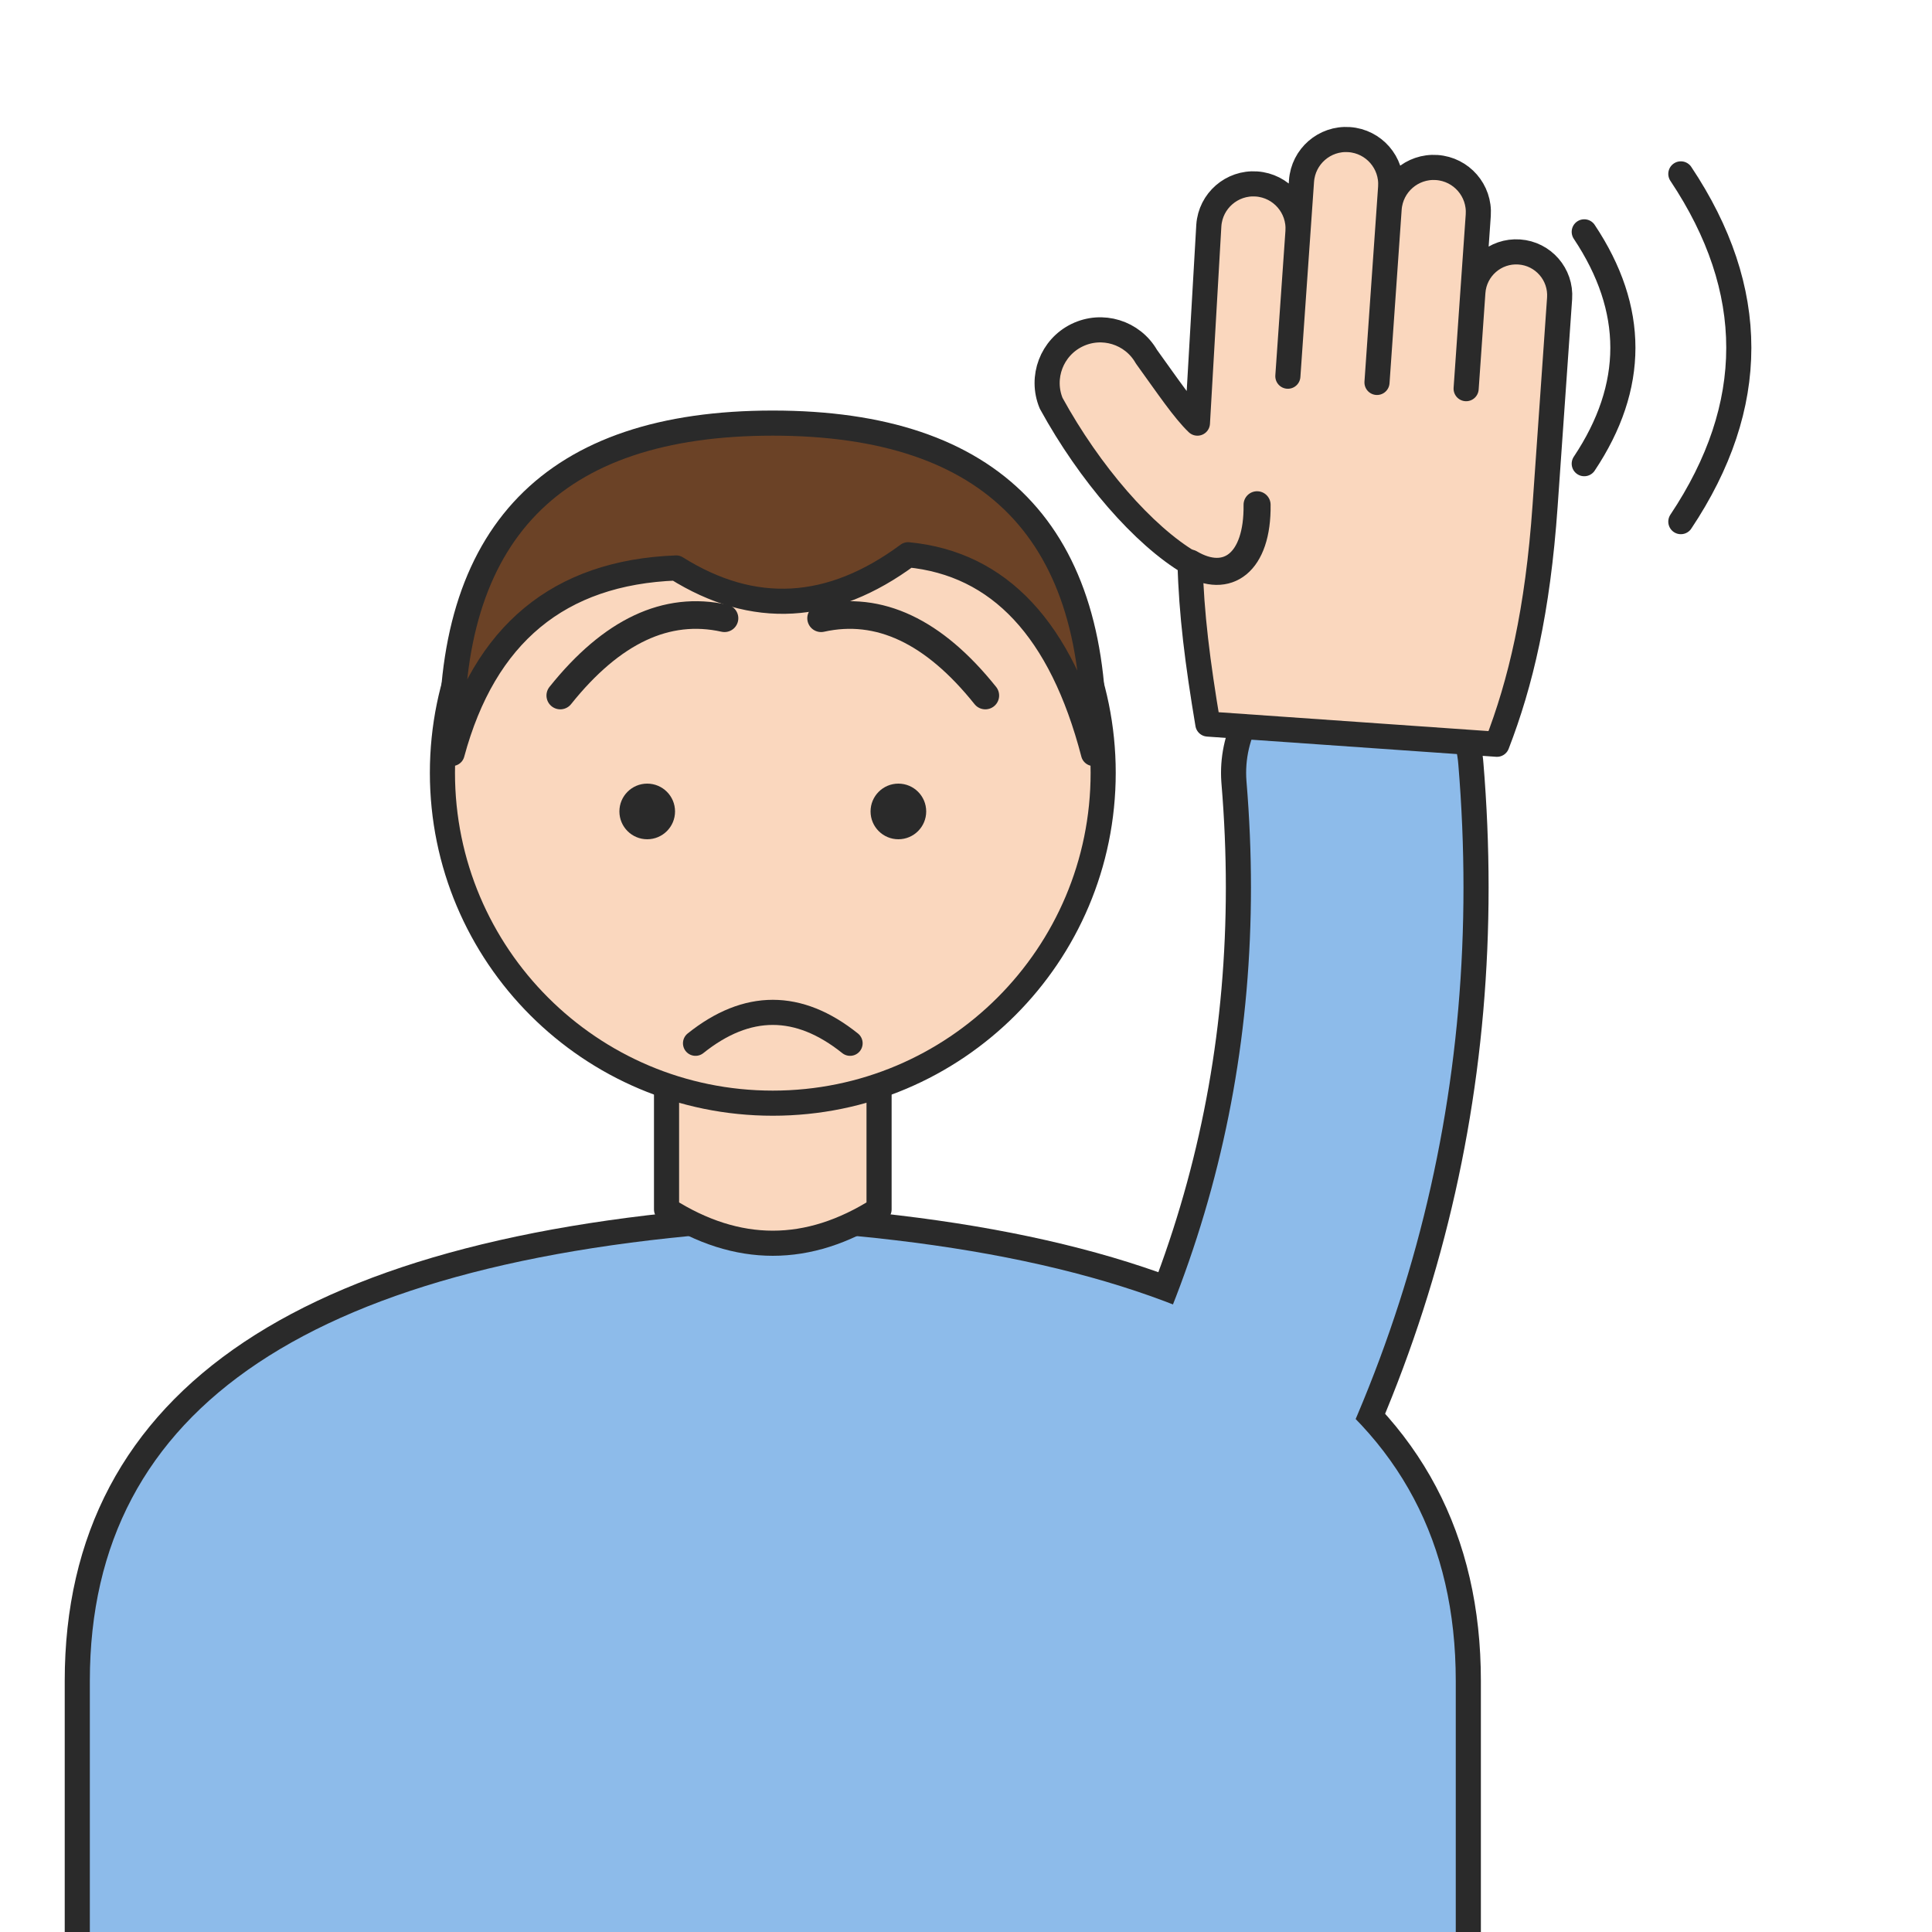
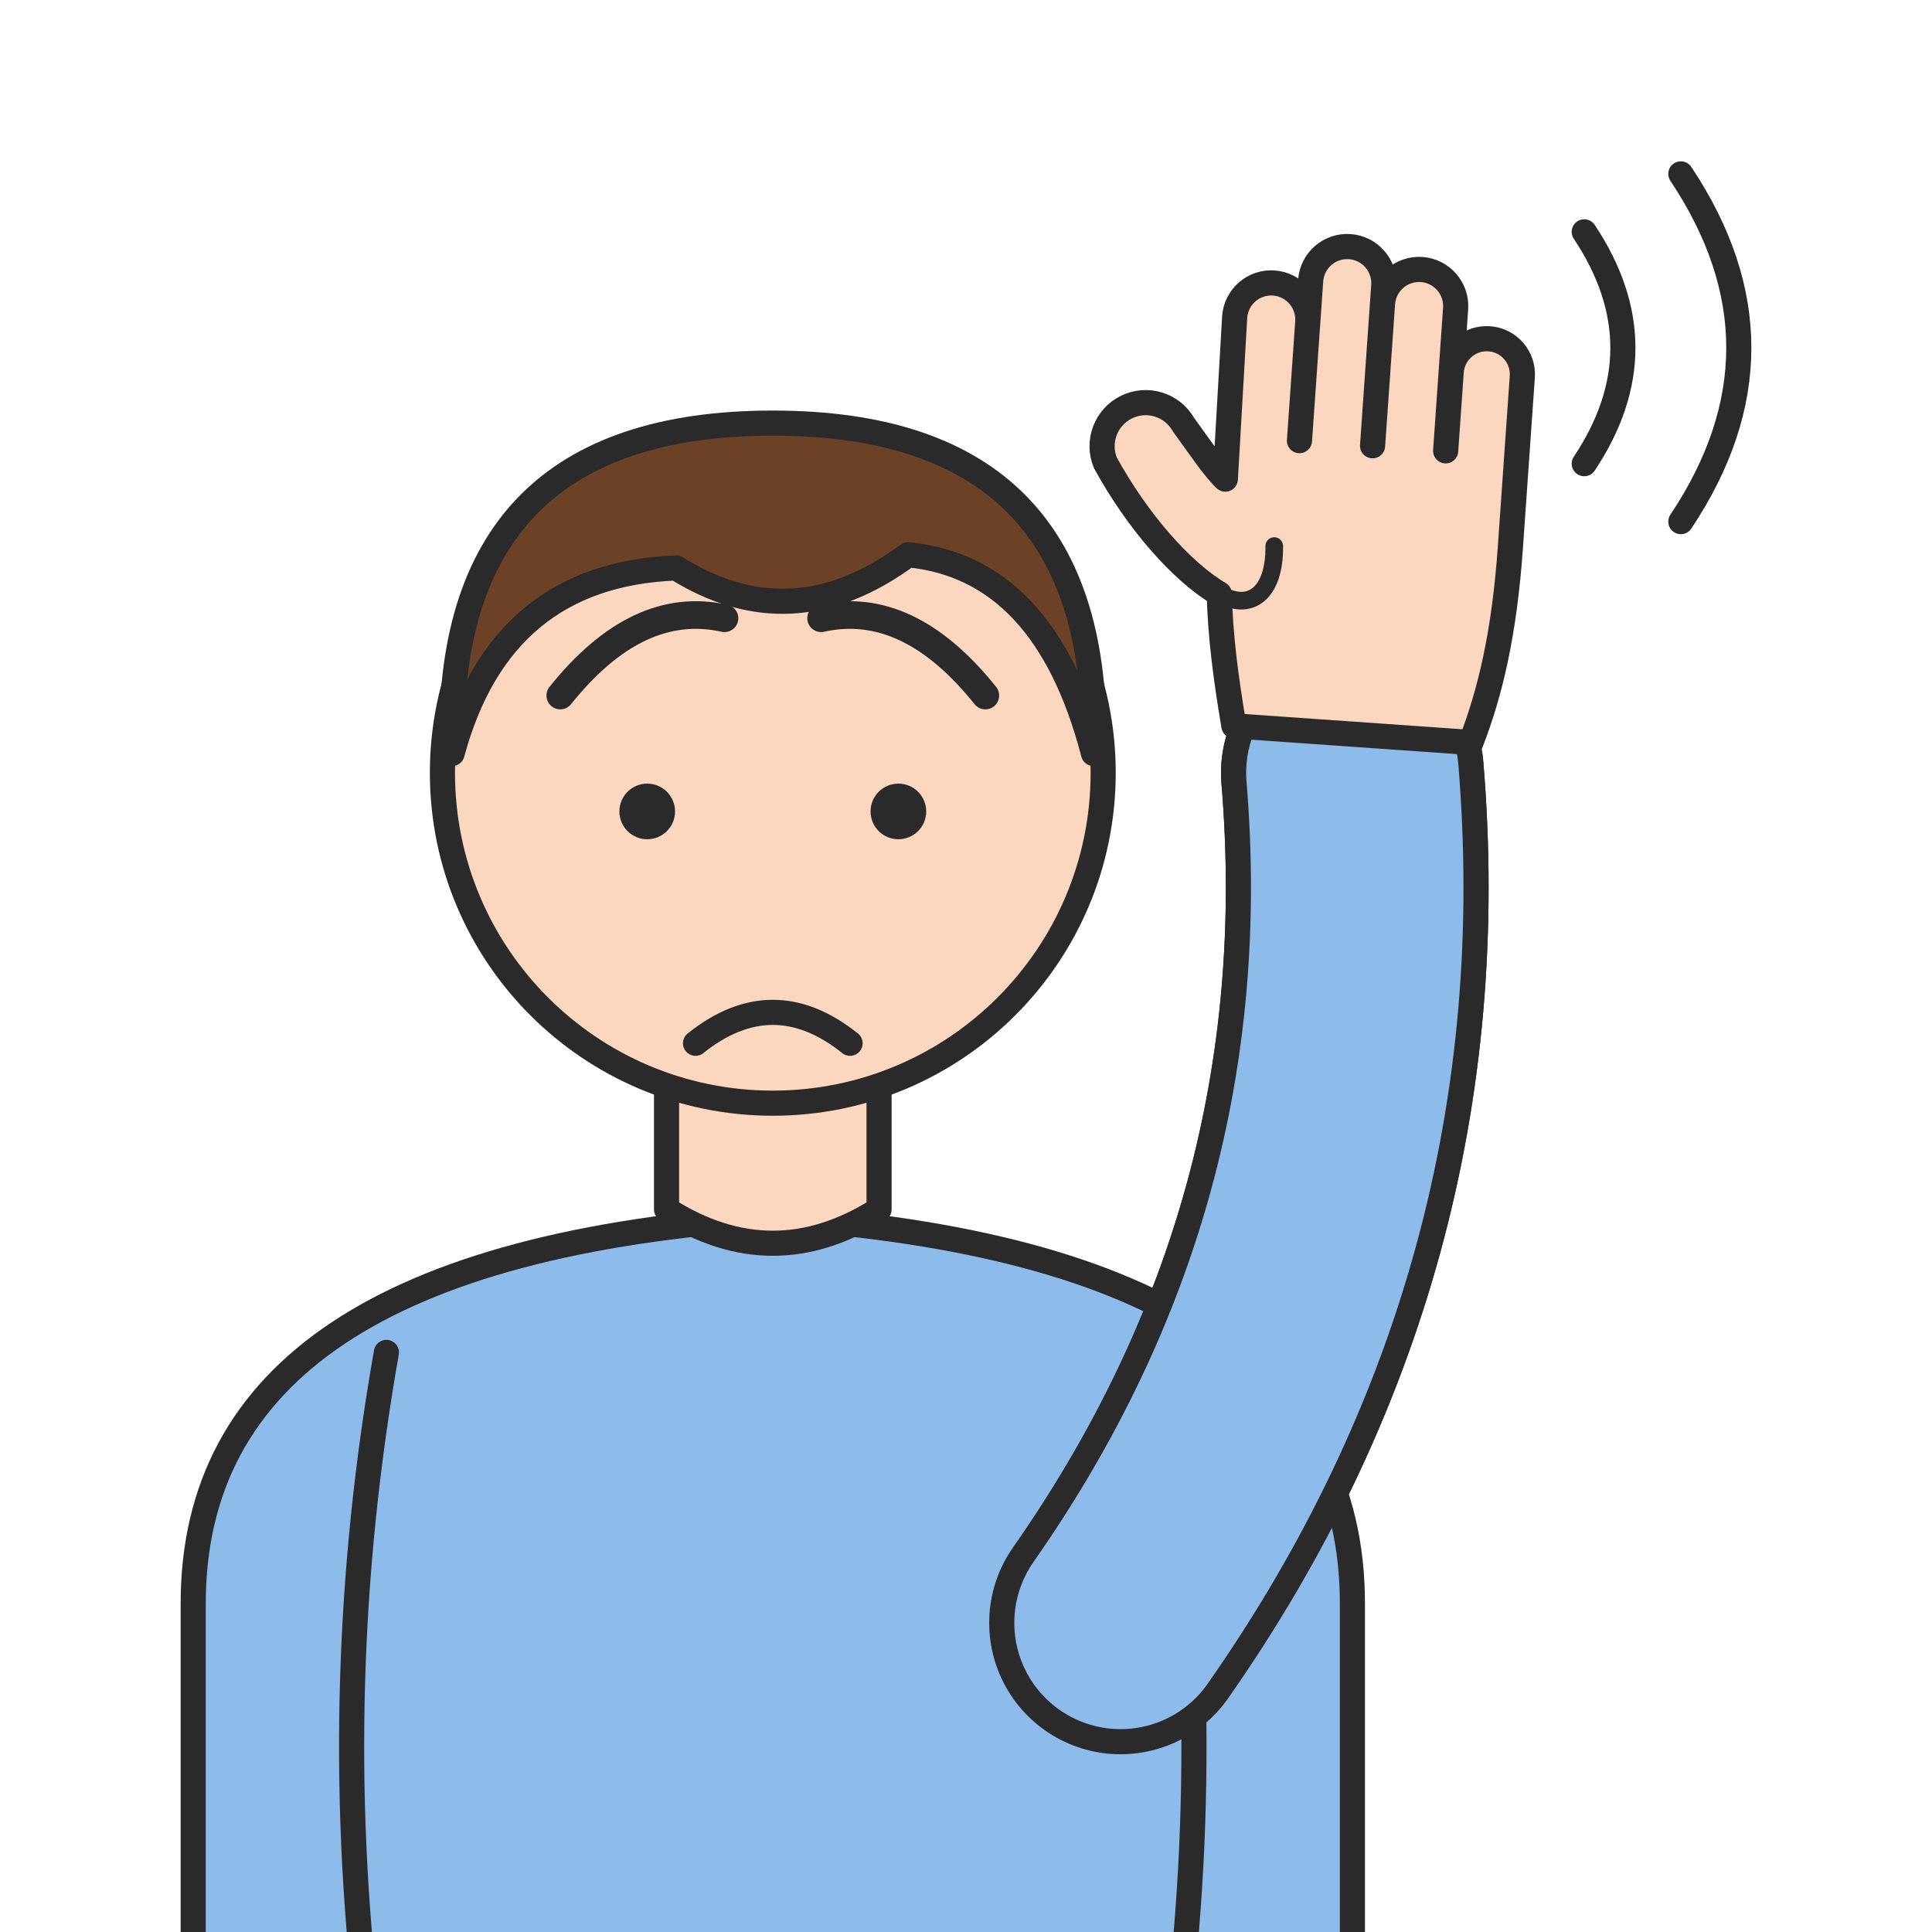
<svg xmlns="http://www.w3.org/2000/svg" viewBox="0 0 100 100" width="512" height="512" stroke-linecap="round" stroke-linejoin="round" role="img" aria-label="pomoc">
  <path d="M58 84 Q72 64 70 40" fill="none" stroke="#2A2A2A" stroke-width="13.6" />
-   <path d="M4 104 V87 Q4 65 40 63 Q76 65 76 87 V104 Z" fill="#8DBBEA" stroke="#2A2A2A" stroke-width="1.3" />
+   <path d="M10 104 V83 Q10 65 40 63 Q70 65 70 83 V104 Z" fill="#8DBBEA" stroke="#2A2A2A" stroke-width="1.3" />
+   <path d="M20 70 Q17 87 19 104 M60 70 Q63 87 61 104" fill="none" stroke="#2A2A2A" stroke-width="1.3" />
+   <path d="M58 84 Q72 64 70 40" fill="none" stroke="#2A2A2A" stroke-width="13.6" />
  <path d="M58 84 Q72 64 70 40" fill="none" stroke="#8DBBEA" stroke-width="11" />
  <path d="M34.5 53.1 V62.6 Q40 66.1 45.5 62.6 V53.1" fill="#FAD7BE" stroke="#2A2A2A" stroke-width="1.3" />
  <circle cx="40" cy="40" r="17.1" fill="#FAD7BE" stroke="#2A2A2A" stroke-width="1.3" />
  <path d="M23.4 39 Q22.9 21.9 40 21.9 Q57.1 21.9 56.6 39 Q54.1 29.398 47 28.714 Q41 33.16 35 29.398 Q25.9 29.74 23.4 39 Z" fill="#6B4226" stroke="#2A2A2A" stroke-width="1.3" />
  <path d="M29 36 Q33 31 37.5 32" fill="none" stroke="#2A2A2A" stroke-width="1.43" />
  <path d="M42.5 32 Q47 31 51 36" fill="none" stroke="#2A2A2A" stroke-width="1.43" />
  <circle cx="33.5" cy="42.0" r="1.44" fill="#2A2A2A" stroke="#2A2A2A" stroke-width="0" />
  <circle cx="46.5" cy="42.0" r="1.44" fill="#2A2A2A" stroke="#2A2A2A" stroke-width="0" />
  <path d="M36 54 Q40 50.8 44 54" fill="none" stroke="#2A2A2A" stroke-width="1.3" />
-   <g transform="translate(70 38) rotate(4) scale(1.25 1.25)">
-     <path d="M-6 0 C-6.6 -2.5 -7 -4.5 -7.2 -6.6 C-9.2 -7.6 -11.6 -10 -13.4 -12.8 A2.2 2.2 0 0 1 -9.6 -15 C-8.6 -13.8 -7.9 -12.9 -7.3 -12.4 L-7.4 -20.6 A1.85 1.85 0 0 1 -3.7 -20.6 L-3.7 -14.6 L-3.7 -22.7 A1.85 1.85 0 0 1 0 -22.7 L0 -14.6 L0 -21.8 A1.85 1.85 0 0 1 3.7 -21.8 L3.7 -14.6 L3.7 -18.6 A1.8 1.8 0 0 1 7.3 -18.6 L7.3 -10 C7.3 -5.6 6.8 -2.6 6 0 Z" fill="#FAD7BE" stroke="#2A2A2A" stroke-width="1.04" />
-     <path d="M-7.2 -6.6 C-5.6 -5.8 -4.4 -6.8 -4.6 -9.2" fill="none" stroke="#2A2A2A" stroke-width="1.12" />
+   <g transform="translate(70 38) rotate(4) scale(1.025 1.025)">
+     <path d="M-6 0 C-6.6 -2.5 -7 -4.5 -7.2 -6.6 C-9.2 -7.6 -11.6 -10 -13.4 -12.8 A2.2 2.2 0 0 1 -9.6 -15 C-8.6 -13.8 -7.9 -12.9 -7.3 -12.4 L-7.4 -20.6 A1.85 1.85 0 0 1 -3.7 -20.6 L-3.7 -14.6 L-3.7 -22.7 A1.85 1.85 0 0 1 0 -22.7 L0 -14.6 L0 -21.8 A1.85 1.85 0 0 1 3.7 -21.8 L3.7 -14.6 L3.7 -18.6 A1.8 1.8 0 0 1 7.3 -18.6 L7.3 -10 C7.3 -5.6 6.8 -2.6 6 0 Z" fill="#FAD7BE" stroke="#2A2A2A" stroke-width="1.27" />
+     <path d="M-7.2 -6.6 C-5.6 -5.8 -4.4 -6.8 -4.6 -9.2" fill="none" stroke="#2A2A2A" stroke-width="0.89" />
  </g>
  <path d="M82 12 Q86 18 82 24 M87 9 Q93 18 87 27" fill="none" stroke="#2A2A2A" stroke-width="1.3" />
</svg>
